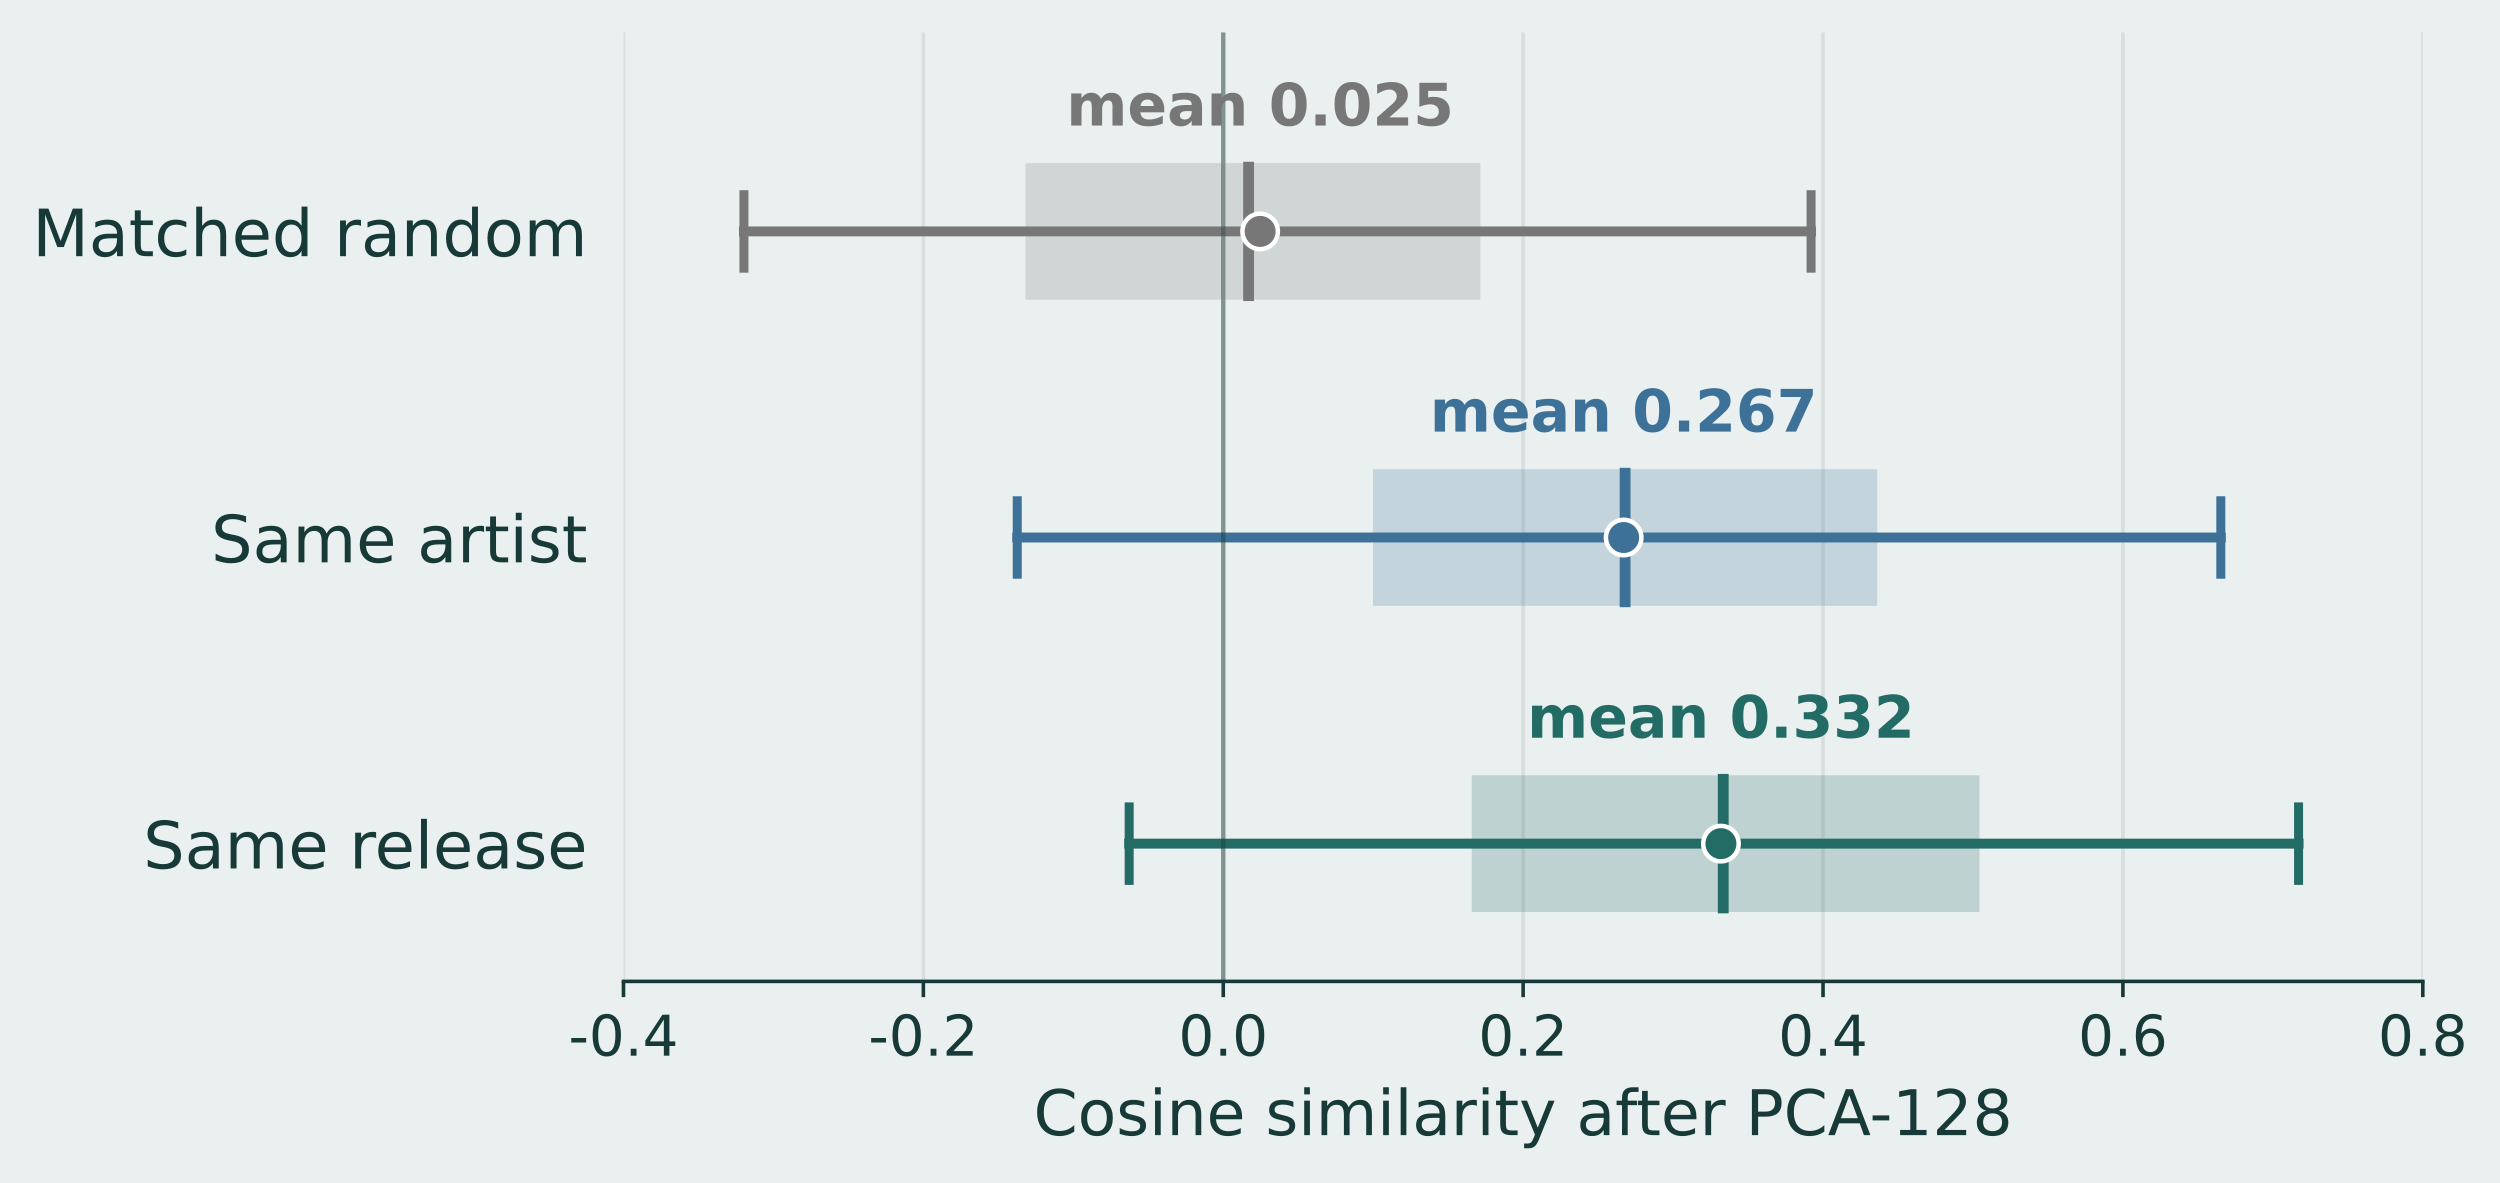
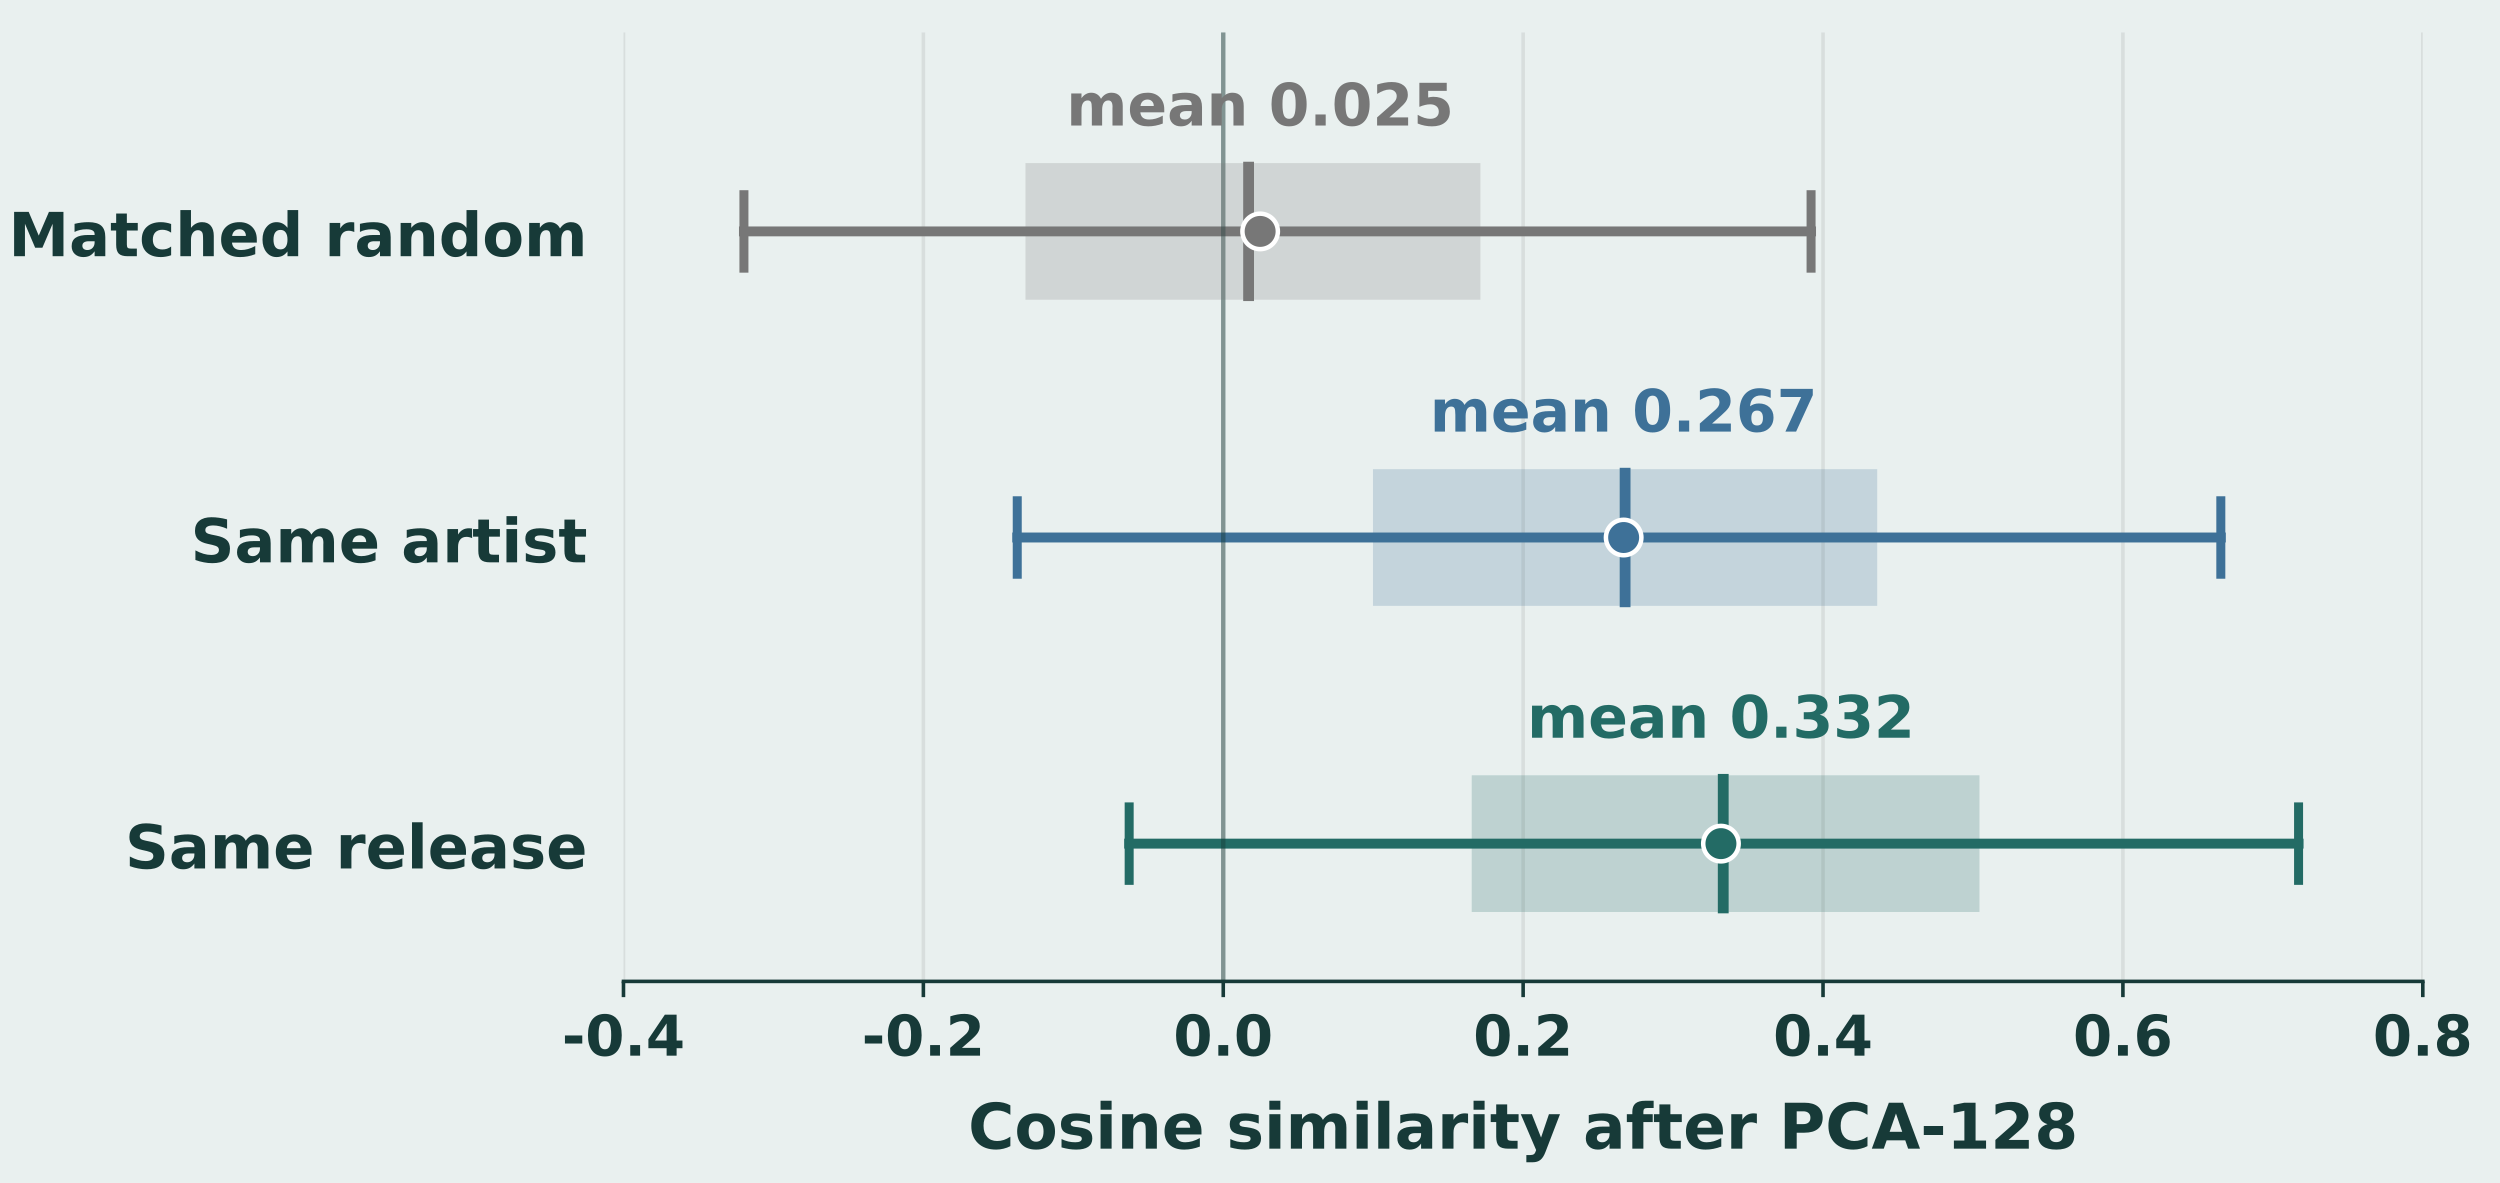
<svg xmlns="http://www.w3.org/2000/svg" xmlns:xlink="http://www.w3.org/1999/xlink" width="555.011pt" height="262.573pt" viewBox="0 0 555.011 262.573" version="1.1">
  <defs>
    <style type="text/css">*{stroke-linejoin: round; stroke-linecap: butt}</style>
  </defs>
  <g id="figure_1">
    <g id="patch_1">
      <path d="M 0 262.573  L 555.011 262.573  L 555.011 0  L 0 0  z " style="fill: #e9f0ef" />
    </g>
    <g id="axes_1">
      <g id="patch_2">
        <path d="M 138.416 217.872  L 537.872 217.872  L 537.872 7.2  L 138.416 7.2  z " style="fill: #e9f0ef" />
      </g>
      <g id="matplotlib.axis_1">
        <g id="xtick_1">
          <g id="line2d_1">
            <path d="M 138.416 217.872  L 138.416 7.2  " clip-path="url(#pe0c5e136ba)" style="fill: none; stroke: #d8dedd; stroke-width: 0.8; stroke-linecap: square" />
          </g>
          <g id="line2d_2">
            <defs>
              <path id="m7c093b09a2" d="M 0 0  L 0 3.5  " style="stroke: #173a38; stroke-width: 0.8" />
            </defs>
            <g>
              <use xlink:href="#m7c093b09a2" x="138.416" y="217.872" style="fill: #173a38; stroke: #173a38; stroke-width: 0.8" />
            </g>
          </g>
          <g id="text_1">
-             <text style="font-size: 12.5px; font-family: 'DejaVu Sans'; text-anchor: middle; fill: #173a38" x="138.416" y="234.369" transform="rotate(-0 138.416 234.3691)">-0.4</text>
+             <text style="font-weight: 700; font-size: 12.5px; font-family: 'DejaVu Sans'; text-anchor: middle; fill: #173a38" x="138.416" y="234.369" transform="rotate(-0 138.416 234.3691)">-0.4</text>
          </g>
        </g>
        <g id="xtick_2">
          <g id="line2d_3">
            <path d="M 204.992 217.872  L 204.992 7.2  " clip-path="url(#pe0c5e136ba)" style="fill: none; stroke: #d8dedd; stroke-width: 0.8; stroke-linecap: square" />
          </g>
          <g id="line2d_4">
            <g>
              <use xlink:href="#m7c093b09a2" x="204.992" y="217.872" style="fill: #173a38; stroke: #173a38; stroke-width: 0.8" />
            </g>
          </g>
          <g id="text_2">
-             <text style="font-size: 12.5px; font-family: 'DejaVu Sans'; text-anchor: middle; fill: #173a38" x="204.992" y="234.369" transform="rotate(-0 204.992 234.3691)">-0.2</text>
+             <text style="font-weight: 700; font-size: 12.5px; font-family: 'DejaVu Sans'; text-anchor: middle; fill: #173a38" x="204.992" y="234.369" transform="rotate(-0 204.992 234.3691)">-0.2</text>
          </g>
        </g>
        <g id="xtick_3">
          <g id="line2d_5">
            <path d="M 271.568 217.872  L 271.568 7.2  " clip-path="url(#pe0c5e136ba)" style="fill: none; stroke: #d8dedd; stroke-width: 0.8; stroke-linecap: square" />
          </g>
          <g id="line2d_6">
            <g>
              <use xlink:href="#m7c093b09a2" x="271.568" y="217.872" style="fill: #173a38; stroke: #173a38; stroke-width: 0.8" />
            </g>
          </g>
          <g id="text_3">
-             <text style="font-size: 12.5px; font-family: 'DejaVu Sans'; text-anchor: middle; fill: #173a38" x="271.568" y="234.369" transform="rotate(-0 271.568 234.3691)">0.0</text>
+             <text style="font-weight: 700; font-size: 12.5px; font-family: 'DejaVu Sans'; text-anchor: middle; fill: #173a38" x="271.568" y="234.369" transform="rotate(-0 271.568 234.3691)">0.0</text>
          </g>
        </g>
        <g id="xtick_4">
          <g id="line2d_7">
            <path d="M 338.144 217.872  L 338.144 7.2  " clip-path="url(#pe0c5e136ba)" style="fill: none; stroke: #d8dedd; stroke-width: 0.8; stroke-linecap: square" />
          </g>
          <g id="line2d_8">
            <g>
              <use xlink:href="#m7c093b09a2" x="338.144" y="217.872" style="fill: #173a38; stroke: #173a38; stroke-width: 0.8" />
            </g>
          </g>
          <g id="text_4">
-             <text style="font-size: 12.5px; font-family: 'DejaVu Sans'; text-anchor: middle; fill: #173a38" x="338.144" y="234.369" transform="rotate(-0 338.144 234.3691)">0.2</text>
+             <text style="font-weight: 700; font-size: 12.5px; font-family: 'DejaVu Sans'; text-anchor: middle; fill: #173a38" x="338.144" y="234.369" transform="rotate(-0 338.144 234.3691)">0.2</text>
          </g>
        </g>
        <g id="xtick_5">
          <g id="line2d_9">
            <path d="M 404.72 217.872  L 404.72 7.2  " clip-path="url(#pe0c5e136ba)" style="fill: none; stroke: #d8dedd; stroke-width: 0.8; stroke-linecap: square" />
          </g>
          <g id="line2d_10">
            <g>
              <use xlink:href="#m7c093b09a2" x="404.72" y="217.872" style="fill: #173a38; stroke: #173a38; stroke-width: 0.8" />
            </g>
          </g>
          <g id="text_5">
-             <text style="font-size: 12.5px; font-family: 'DejaVu Sans'; text-anchor: middle; fill: #173a38" x="404.72" y="234.369" transform="rotate(-0 404.72 234.3691)">0.4</text>
+             <text style="font-weight: 700; font-size: 12.5px; font-family: 'DejaVu Sans'; text-anchor: middle; fill: #173a38" x="404.72" y="234.369" transform="rotate(-0 404.72 234.3691)">0.4</text>
          </g>
        </g>
        <g id="xtick_6">
          <g id="line2d_11">
            <path d="M 471.296 217.872  L 471.296 7.2  " clip-path="url(#pe0c5e136ba)" style="fill: none; stroke: #d8dedd; stroke-width: 0.8; stroke-linecap: square" />
          </g>
          <g id="line2d_12">
            <g>
              <use xlink:href="#m7c093b09a2" x="471.296" y="217.872" style="fill: #173a38; stroke: #173a38; stroke-width: 0.8" />
            </g>
          </g>
          <g id="text_6">
-             <text style="font-size: 12.5px; font-family: 'DejaVu Sans'; text-anchor: middle; fill: #173a38" x="471.296" y="234.369" transform="rotate(-0 471.296 234.3691)">0.6</text>
+             <text style="font-weight: 700; font-size: 12.5px; font-family: 'DejaVu Sans'; text-anchor: middle; fill: #173a38" x="471.296" y="234.369" transform="rotate(-0 471.296 234.3691)">0.6</text>
          </g>
        </g>
        <g id="xtick_7">
          <g id="line2d_13">
            <path d="M 537.872 217.872  L 537.872 7.2  " clip-path="url(#pe0c5e136ba)" style="fill: none; stroke: #d8dedd; stroke-width: 0.8; stroke-linecap: square" />
          </g>
          <g id="line2d_14">
            <g>
              <use xlink:href="#m7c093b09a2" x="537.872" y="217.872" style="fill: #173a38; stroke: #173a38; stroke-width: 0.8" />
            </g>
          </g>
          <g id="text_7">
-             <text style="font-size: 12.5px; font-family: 'DejaVu Sans'; text-anchor: middle; fill: #173a38" x="537.872" y="234.369" transform="rotate(-0 537.872 234.3691)">0.8</text>
+             <text style="font-weight: 700; font-size: 12.5px; font-family: 'DejaVu Sans'; text-anchor: middle; fill: #173a38" x="537.872" y="234.369" transform="rotate(-0 537.872 234.3691)">0.8</text>
          </g>
        </g>
        <g id="text_8">
-           <text style="font-size: 14px; font-family: 'DejaVu Sans'; text-anchor: middle; fill: #173a38" x="338.144" y="252.01" transform="rotate(-0 338.144 252.0098)">Cosine similarity after PCA-128</text>
+           <text style="font-weight: 700; font-size: 14px; font-family: 'DejaVu Sans'; text-anchor: middle; fill: #173a38" x="338.144" y="255.01" transform="rotate(-0 338.144 255.0098)">Cosine similarity after PCA-128</text>
        </g>
      </g>
      <g id="matplotlib.axis_2">
        <g id="ytick_1">
          <g id="line2d_15" />
          <g id="text_9">
-             <text style="font-size: 14.5px; font-family: 'DejaVu Sans'; text-anchor: end; fill: #173a38" x="130.416" y="56.882" transform="rotate(-0 130.416 56.88203)">Matched random</text>
+             <text style="font-weight: 700; font-size: 13.5px; font-family: 'DejaVu Sans'; text-anchor: end; fill: #173a38" x="130.416" y="56.882" transform="rotate(-0 130.416 56.88203)">Matched random</text>
          </g>
        </g>
        <g id="ytick_2">
          <g id="line2d_16" />
          <g id="text_10">
-             <text style="font-size: 14.5px; font-family: 'DejaVu Sans'; text-anchor: end; fill: #173a38" x="130.416" y="124.841" transform="rotate(-0 130.416 124.8407)">Same artist</text>
+             <text style="font-weight: 700; font-size: 13.5px; font-family: 'DejaVu Sans'; text-anchor: end; fill: #173a38" x="130.416" y="124.841" transform="rotate(-0 130.416 124.8407)">Same artist</text>
          </g>
        </g>
        <g id="ytick_3">
          <g id="line2d_17" />
          <g id="text_11">
-             <text style="font-size: 14.5px; font-family: 'DejaVu Sans'; text-anchor: end; fill: #173a38" x="130.416" y="192.799" transform="rotate(-0 130.416 192.7994)">Same release</text>
+             <text style="font-weight: 700; font-size: 13.5px; font-family: 'DejaVu Sans'; text-anchor: end; fill: #173a38" x="130.416" y="192.799" transform="rotate(-0 130.416 192.7994)">Same release</text>
          </g>
        </g>
      </g>
      <g id="line2d_18">
        <path d="M 165.156 51.373  L 402.066 51.373  " clip-path="url(#pe0c5e136ba)" style="fill: none; stroke: #777777; stroke-width: 2.2; stroke-linecap: square" />
      </g>
      <g id="line2d_19">
        <path d="M 165.156 59.528  L 165.156 43.218  " clip-path="url(#pe0c5e136ba)" style="fill: none; stroke: #777777; stroke-width: 2; stroke-linecap: square" />
      </g>
      <g id="line2d_20">
        <path d="M 402.066 59.528  L 402.066 43.218  " clip-path="url(#pe0c5e136ba)" style="fill: none; stroke: #777777; stroke-width: 2; stroke-linecap: square" />
      </g>
      <g id="line2d_21">
        <path d="M 277.194 65.644  L 277.194 37.102  " clip-path="url(#pe0c5e136ba)" style="fill: none; stroke: #777777; stroke-width: 2.4; stroke-linecap: square" />
      </g>
      <g id="line2d_22">
        <path d="M 225.832 119.332  L 493.031 119.332  " clip-path="url(#pe0c5e136ba)" style="fill: none; stroke: #3e7198; stroke-width: 2.2; stroke-linecap: square" />
      </g>
      <g id="line2d_23">
        <path d="M 225.832 127.487  L 225.832 111.177  " clip-path="url(#pe0c5e136ba)" style="fill: none; stroke: #3e7198; stroke-width: 2; stroke-linecap: square" />
      </g>
      <g id="line2d_24">
        <path d="M 493.031 127.487  L 493.031 111.177  " clip-path="url(#pe0c5e136ba)" style="fill: none; stroke: #3e7198; stroke-width: 2; stroke-linecap: square" />
      </g>
      <g id="line2d_25">
        <path d="M 360.78 133.603  L 360.78 105.061  " clip-path="url(#pe0c5e136ba)" style="fill: none; stroke: #3e7198; stroke-width: 2.4; stroke-linecap: square" />
      </g>
      <g id="line2d_26">
        <path d="M 250.68 187.291  L 510.293 187.291  " clip-path="url(#pe0c5e136ba)" style="fill: none; stroke: #236b65; stroke-width: 2.2; stroke-linecap: square" />
      </g>
      <g id="line2d_27">
        <path d="M 250.68 195.446  L 250.68 179.136  " clip-path="url(#pe0c5e136ba)" style="fill: none; stroke: #236b65; stroke-width: 2; stroke-linecap: square" />
      </g>
      <g id="line2d_28">
        <path d="M 510.293 195.446  L 510.293 179.136  " clip-path="url(#pe0c5e136ba)" style="fill: none; stroke: #236b65; stroke-width: 2; stroke-linecap: square" />
      </g>
      <g id="line2d_29">
        <path d="M 382.566 201.562  L 382.566 173.019  " clip-path="url(#pe0c5e136ba)" style="fill: none; stroke: #236b65; stroke-width: 2.4; stroke-linecap: square" />
      </g>
      <g id="line2d_30">
        <path d="M 271.568 217.872  L 271.568 7.2  " clip-path="url(#pe0c5e136ba)" style="fill: none; stroke: #173a38; stroke-opacity: 0.45; stroke-linecap: square" />
      </g>
      <g id="patch_3">
        <path d="M 138.416 217.872  L 537.872 217.872  " style="fill: none; stroke: #173a38; stroke-width: 0.8; stroke-linejoin: miter; stroke-linecap: square" />
      </g>
      <g id="patch_4">
        <path d="M 228.559 65.644  L 327.756 65.644  L 327.756 37.102  L 228.559 37.102  z " clip-path="url(#pe0c5e136ba)" style="fill: #777777; opacity: 0.22; stroke: #777777; stroke-width: 1.8; stroke-linejoin: miter" />
      </g>
      <g id="text_12">
        <text style="font-weight: 700; font-size: 13px; font-family: 'DejaVu Sans'; text-anchor: middle; fill: #777777" x="279.758" y="27.863" transform="rotate(-0 279.7584 27.8625)">mean 0.025</text>
      </g>
      <g id="patch_5">
        <path d="M 305.708 133.603  L 415.849 133.603  L 415.849 105.061  L 305.708 105.061  z " clip-path="url(#pe0c5e136ba)" style="fill: #3e7198; opacity: 0.22; stroke: #3e7198; stroke-width: 1.8; stroke-linejoin: miter" />
      </g>
      <g id="text_13">
        <text style="font-weight: 700; font-size: 13px; font-family: 'DejaVu Sans'; text-anchor: middle; fill: #3e7198" x="360.458" y="95.821" transform="rotate(-0 360.4583 95.82121)">mean 0.267</text>
      </g>
      <g id="patch_6">
        <path d="M 327.627 201.562  L 438.553 201.562  L 438.553 173.019  L 327.627 173.019  z " clip-path="url(#pe0c5e136ba)" style="fill: #236b65; opacity: 0.22; stroke: #236b65; stroke-width: 1.8; stroke-linejoin: miter" />
      </g>
      <g id="text_14">
        <text style="font-weight: 700; font-size: 13px; font-family: 'DejaVu Sans'; text-anchor: middle; fill: #236b65" x="382.057" y="163.78" transform="rotate(-0 382.0573 163.7799)">mean 0.332</text>
      </g>
      <g id="PathCollection_1">
        <defs>
          <path id="m8db062a2c1" d="M 0 3.937  C 1.044 3.937 2.046 3.522 2.784 2.784  C 3.522 2.046 3.937 1.044 3.937 0  C 3.937 -1.044 3.522 -2.046 2.784 -2.784  C 2.046 -3.522 1.044 -3.937 0 -3.937  C -1.044 -3.937 -2.046 -3.522 -2.784 -2.784  C -3.522 -2.046 -3.937 -1.044 -3.937 0  C -3.937 1.044 -3.522 2.046 -2.784 2.784  C -2.046 3.522 -1.044 3.937 0 3.937  z " style="stroke: #ffffff" />
        </defs>
        <g clip-path="url(#pe0c5e136ba)">
          <use xlink:href="#m8db062a2c1" x="279.758" y="51.373" style="fill: #777777; stroke: #ffffff" />
        </g>
      </g>
      <g id="PathCollection_2">
        <defs>
          <path id="m0824745b96" d="M 0 3.937  C 1.044 3.937 2.046 3.522 2.784 2.784  C 3.522 2.046 3.937 1.044 3.937 0  C 3.937 -1.044 3.522 -2.046 2.784 -2.784  C 2.046 -3.522 1.044 -3.937 0 -3.937  C -1.044 -3.937 -2.046 -3.522 -2.784 -2.784  C -3.522 -2.046 -3.937 -1.044 -3.937 0  C -3.937 1.044 -3.522 2.046 -2.784 2.784  C -2.046 3.522 -1.044 3.937 0 3.937  z " style="stroke: #ffffff" />
        </defs>
        <g clip-path="url(#pe0c5e136ba)">
          <use xlink:href="#m0824745b96" x="360.458" y="119.332" style="fill: #3e7198; stroke: #ffffff" />
        </g>
      </g>
      <g id="PathCollection_3">
        <defs>
          <path id="md700db01e8" d="M 0 3.937  C 1.044 3.937 2.046 3.522 2.784 2.784  C 3.522 2.046 3.937 1.044 3.937 0  C 3.937 -1.044 3.522 -2.046 2.784 -2.784  C 2.046 -3.522 1.044 -3.937 0 -3.937  C -1.044 -3.937 -2.046 -3.522 -2.784 -2.784  C -3.522 -2.046 -3.937 -1.044 -3.937 0  C -3.937 1.044 -3.522 2.046 -2.784 2.784  C -2.046 3.522 -1.044 3.937 0 3.937  z " style="stroke: #ffffff" />
        </defs>
        <g clip-path="url(#pe0c5e136ba)">
          <use xlink:href="#md700db01e8" x="382.057" y="187.291" style="fill: #236b65; stroke: #ffffff" />
        </g>
      </g>
    </g>
  </g>
  <defs>
    <clipPath id="pe0c5e136ba">
      <rect x="138.416" y="7.2" width="399.456" height="210.672" />
    </clipPath>
  </defs>
</svg>
